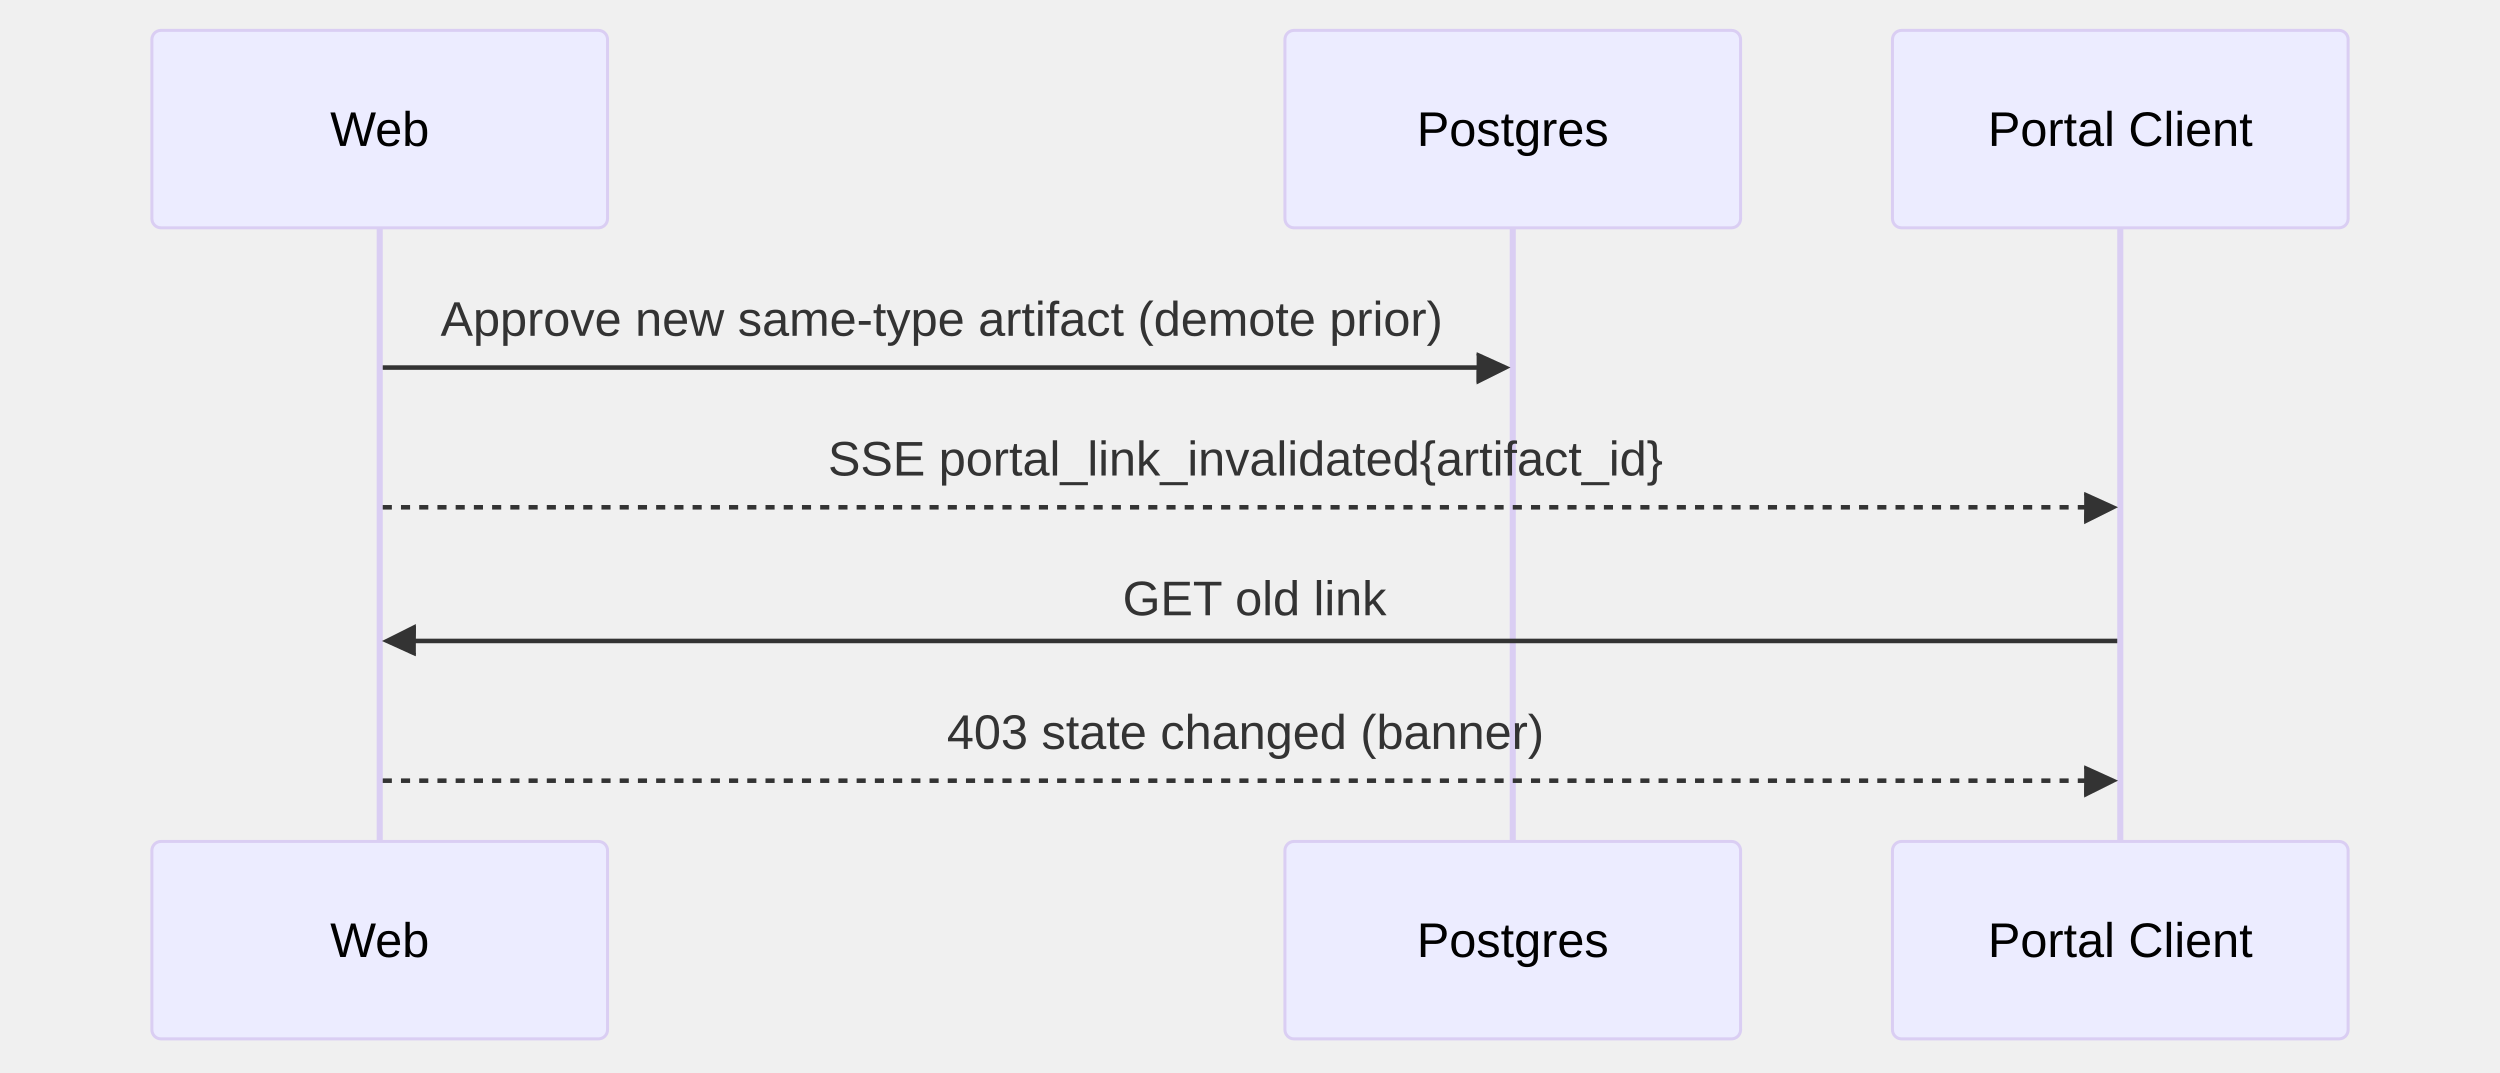
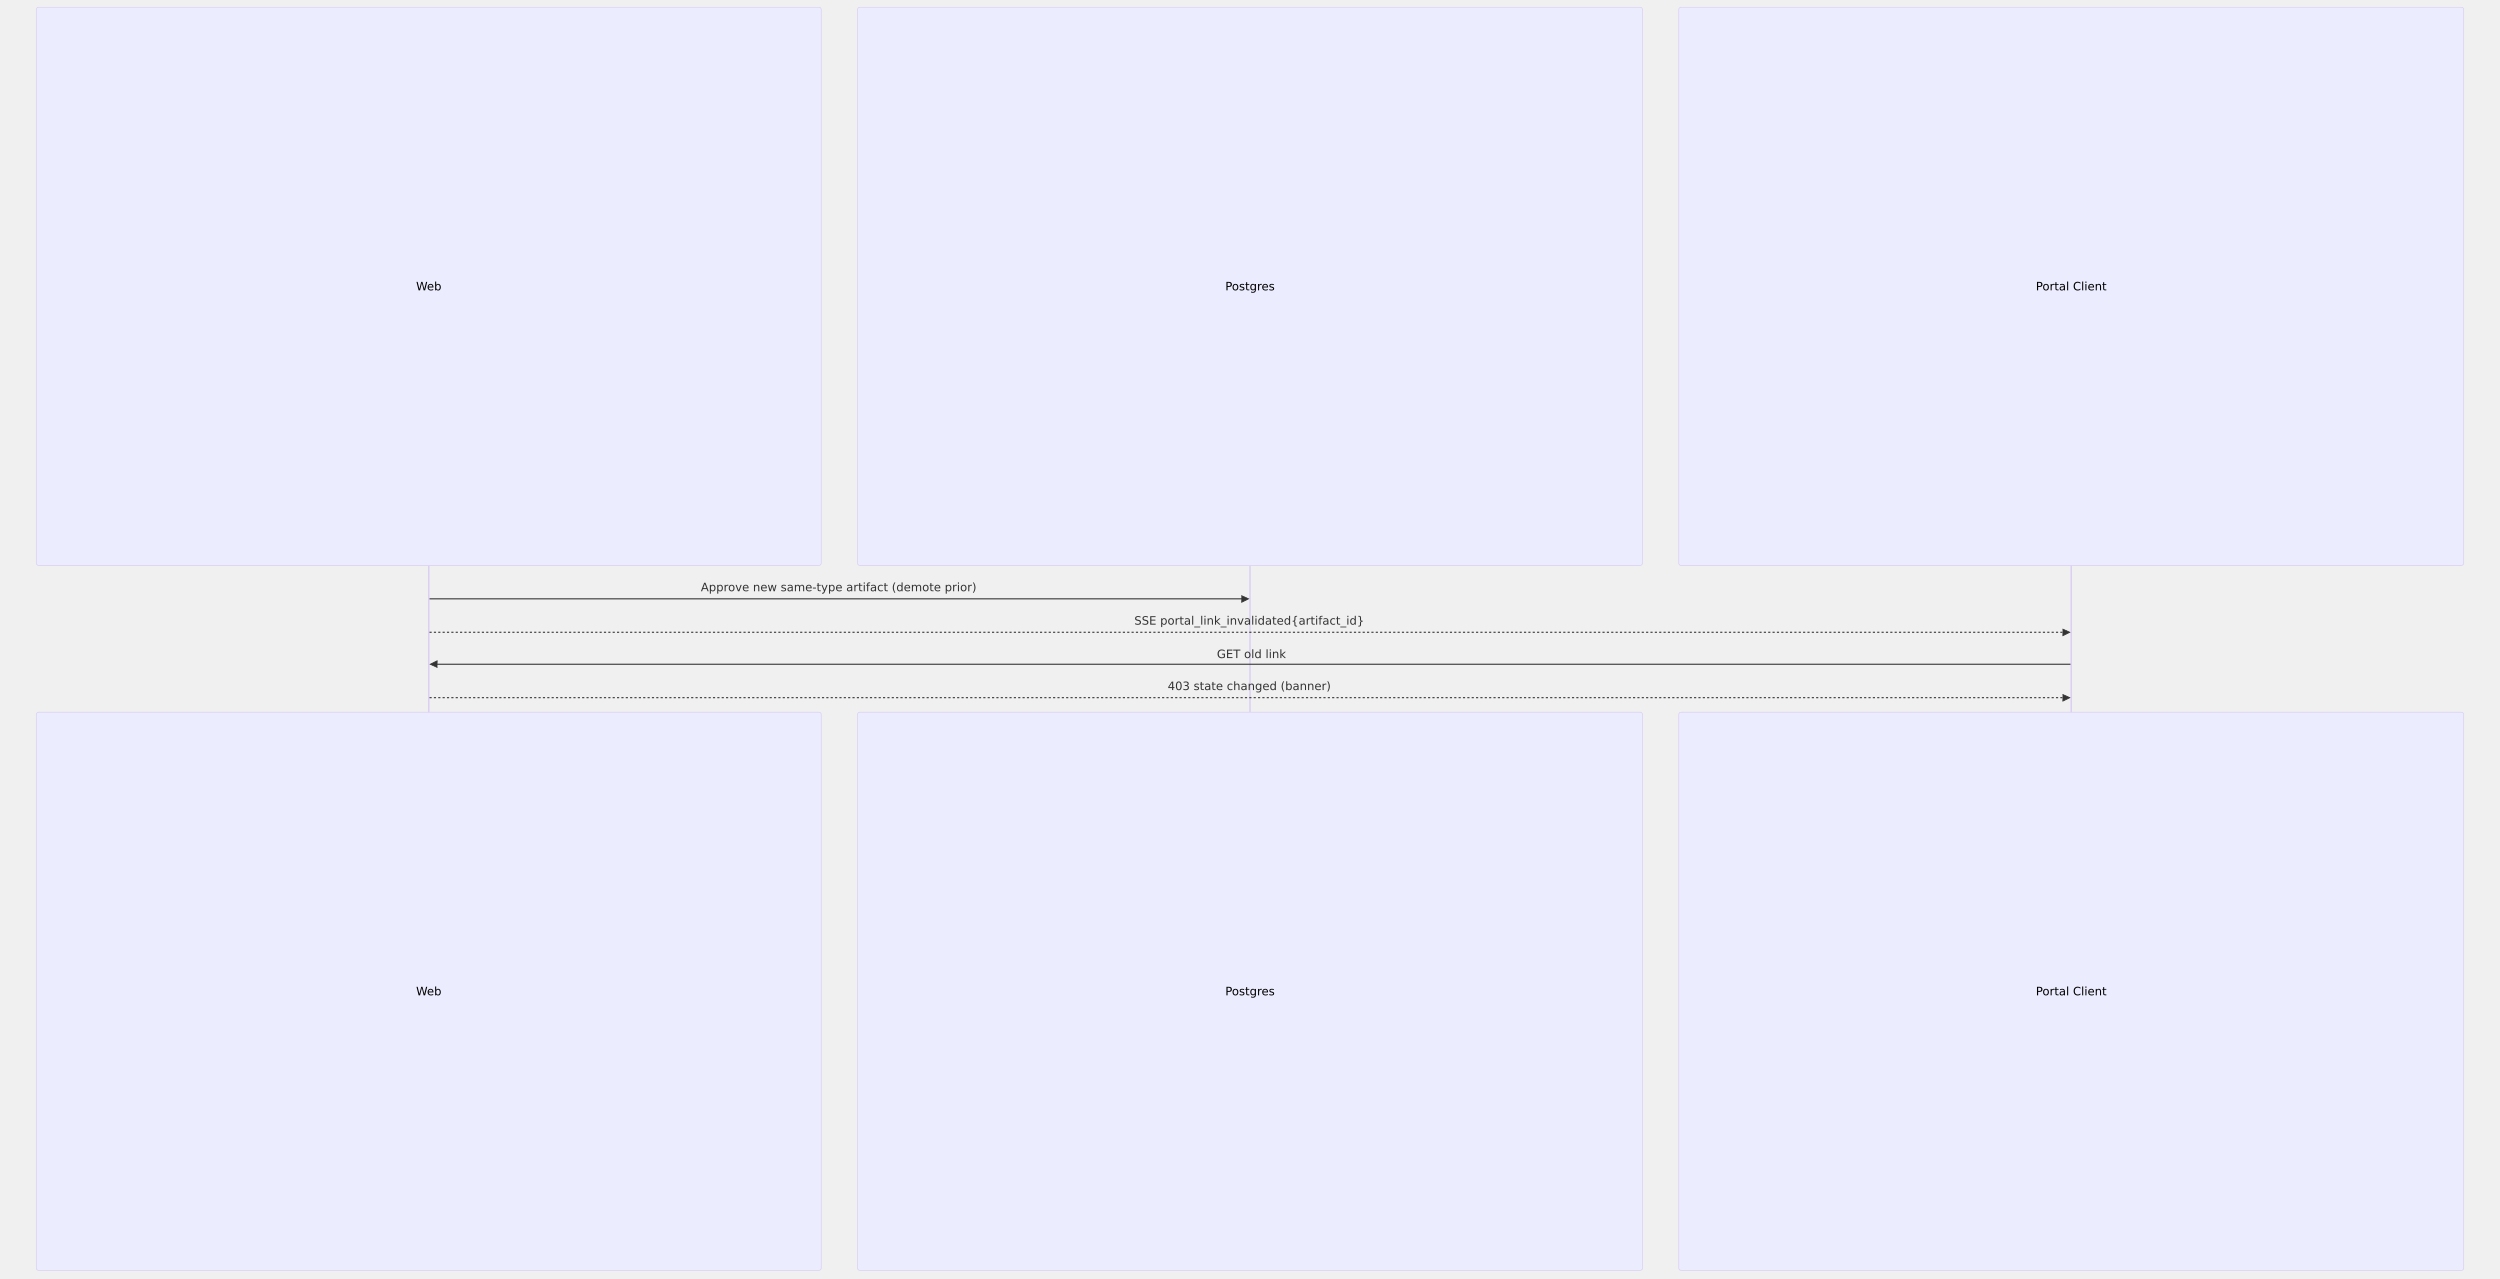
- <svg xmlns="http://www.w3.org/2000/svg" id="my-svg" width="100%" style="max-width: 823px; background-color: white;" viewBox="-50 -10 823 353" role="graphics-document document" aria-roledescription="sequence">
+ <svg xmlns="http://www.w3.org/2000/svg" id="my-svg" width="3440" height="1759" viewBox="-50 -10 3440 1759" role="graphics-document document" aria-roledescription="sequence" style="background-color: white;">
  <g>
-     <rect x="573" y="267" fill="#eaeaea" stroke="#666" width="150" height="65" name="P" rx="3" ry="3" class="actor actor-bottom" />
-     <text x="648" y="299.5" dominant-baseline="central" alignment-baseline="central" class="actor actor-box" style="text-anchor: middle; font-size: 16px; font-weight: 400;">
-       <tspan x="648" dy="0">Portal Client</tspan>
+     <rect x="2260" y="970" fill="#eaeaea" stroke="#666" width="1080" height="768" name="P" rx="3" ry="3" class="actor actor-bottom" />
+     <text x="2800" y="1354" dominant-baseline="central" alignment-baseline="central" class="actor actor-box" style="text-anchor: middle; font-size: 16px; font-weight: 400;">
+       <tspan x="2800" dy="0">Portal Client</tspan>
    </text>
  </g>
  <g>
-     <rect x="373" y="267" fill="#eaeaea" stroke="#666" width="150" height="65" name="DB" rx="3" ry="3" class="actor actor-bottom" />
-     <text x="448" y="299.5" dominant-baseline="central" alignment-baseline="central" class="actor actor-box" style="text-anchor: middle; font-size: 16px; font-weight: 400;">
-       <tspan x="448" dy="0">Postgres</tspan>
+     <rect x="1130" y="970" fill="#eaeaea" stroke="#666" width="1080" height="768" name="DB" rx="3" ry="3" class="actor actor-bottom" />
+     <text x="1670" y="1354" dominant-baseline="central" alignment-baseline="central" class="actor actor-box" style="text-anchor: middle; font-size: 16px; font-weight: 400;">
+       <tspan x="1670" dy="0">Postgres</tspan>
    </text>
  </g>
  <g>
-     <rect x="0" y="267" fill="#eaeaea" stroke="#666" width="150" height="65" name="Web" rx="3" ry="3" class="actor actor-bottom" />
-     <text x="75" y="299.5" dominant-baseline="central" alignment-baseline="central" class="actor actor-box" style="text-anchor: middle; font-size: 16px; font-weight: 400;">
-       <tspan x="75" dy="0">Web</tspan>
+     <rect x="0" y="970" fill="#eaeaea" stroke="#666" width="1080" height="768" name="Web" rx="3" ry="3" class="actor actor-bottom" />
+     <text x="540" y="1354" dominant-baseline="central" alignment-baseline="central" class="actor actor-box" style="text-anchor: middle; font-size: 16px; font-weight: 400;">
+       <tspan x="540" dy="0">Web</tspan>
    </text>
  </g>
  <g>
-     <line id="actor2" x1="648" y1="65" x2="648" y2="267" class="actor-line 200" stroke-width="0.5px" stroke="#999" name="P" />
+     <line id="actor2" x1="2800" y1="768" x2="2800" y2="970" class="actor-line 200" stroke-width="0.5px" stroke="#999" name="P" />
    <g id="root-2">
-       <rect x="573" y="0" fill="#eaeaea" stroke="#666" width="150" height="65" name="P" rx="3" ry="3" class="actor actor-top" />
-       <text x="648" y="32.5" dominant-baseline="central" alignment-baseline="central" class="actor actor-box" style="text-anchor: middle; font-size: 16px; font-weight: 400;">
-         <tspan x="648" dy="0">Portal Client</tspan>
+       <rect x="2260" y="0" fill="#eaeaea" stroke="#666" width="1080" height="768" name="P" rx="3" ry="3" class="actor actor-top" />
+       <text x="2800" y="384" dominant-baseline="central" alignment-baseline="central" class="actor actor-box" style="text-anchor: middle; font-size: 16px; font-weight: 400;">
+         <tspan x="2800" dy="0">Portal Client</tspan>
      </text>
    </g>
  </g>
  <g>
-     <line id="actor1" x1="448" y1="65" x2="448" y2="267" class="actor-line 200" stroke-width="0.5px" stroke="#999" name="DB" />
+     <line id="actor1" x1="1670" y1="768" x2="1670" y2="970" class="actor-line 200" stroke-width="0.5px" stroke="#999" name="DB" />
    <g id="root-1">
-       <rect x="373" y="0" fill="#eaeaea" stroke="#666" width="150" height="65" name="DB" rx="3" ry="3" class="actor actor-top" />
-       <text x="448" y="32.5" dominant-baseline="central" alignment-baseline="central" class="actor actor-box" style="text-anchor: middle; font-size: 16px; font-weight: 400;">
-         <tspan x="448" dy="0">Postgres</tspan>
+       <rect x="1130" y="0" fill="#eaeaea" stroke="#666" width="1080" height="768" name="DB" rx="3" ry="3" class="actor actor-top" />
+       <text x="1670" y="384" dominant-baseline="central" alignment-baseline="central" class="actor actor-box" style="text-anchor: middle; font-size: 16px; font-weight: 400;">
+         <tspan x="1670" dy="0">Postgres</tspan>
      </text>
    </g>
  </g>
  <g>
-     <line id="actor0" x1="75" y1="65" x2="75" y2="267" class="actor-line 200" stroke-width="0.5px" stroke="#999" name="Web" />
+     <line id="actor0" x1="540" y1="768" x2="540" y2="970" class="actor-line 200" stroke-width="0.5px" stroke="#999" name="Web" />
    <g id="root-0">
-       <rect x="0" y="0" fill="#eaeaea" stroke="#666" width="150" height="65" name="Web" rx="3" ry="3" class="actor actor-top" />
-       <text x="75" y="32.5" dominant-baseline="central" alignment-baseline="central" class="actor actor-box" style="text-anchor: middle; font-size: 16px; font-weight: 400;">
-         <tspan x="75" dy="0">Web</tspan>
+       <rect x="0" y="0" fill="#eaeaea" stroke="#666" width="1080" height="768" name="Web" rx="3" ry="3" class="actor actor-top" />
+       <text x="540" y="384" dominant-baseline="central" alignment-baseline="central" class="actor actor-box" style="text-anchor: middle; font-size: 16px; font-weight: 400;">
+         <tspan x="540" dy="0">Web</tspan>
      </text>
    </g>
  </g>
-   <style>#my-svg{font-family:"trebuchet ms",verdana,arial,sans-serif;font-size:16px;fill:#333;}@keyframes edge-animation-frame{from{stroke-dashoffset:0;}}@keyframes dash{to{stroke-dashoffset:0;}}#my-svg .edge-animation-slow{stroke-dasharray:9,5!important;stroke-dashoffset:900;animation:dash 50s linear infinite;stroke-linecap:round;}#my-svg .edge-animation-fast{stroke-dasharray:9,5!important;stroke-dashoffset:900;animation:dash 20s linear infinite;stroke-linecap:round;}#my-svg .error-icon{fill:#552222;}#my-svg .error-text{fill:#552222;stroke:#552222;}#my-svg .edge-thickness-normal{stroke-width:1px;}#my-svg .edge-thickness-thick{stroke-width:3.5px;}#my-svg .edge-pattern-solid{stroke-dasharray:0;}#my-svg .edge-thickness-invisible{stroke-width:0;fill:none;}#my-svg .edge-pattern-dashed{stroke-dasharray:3;}#my-svg .edge-pattern-dotted{stroke-dasharray:2;}#my-svg .marker{fill:#333333;stroke:#333333;}#my-svg .marker.cross{stroke:#333333;}#my-svg svg{font-family:"trebuchet ms",verdana,arial,sans-serif;font-size:16px;}#my-svg p{margin:0;}#my-svg .actor{stroke:hsl(259.626, 59.777%, 87.902%);fill:#ECECFF;}#my-svg text.actor&gt;tspan{fill:black;stroke:none;}#my-svg .actor-line{stroke:hsl(259.626, 59.777%, 87.902%);}#my-svg .innerArc{stroke-width:1.5;stroke-dasharray:none;}#my-svg .messageLine0{stroke-width:1.5;stroke-dasharray:none;stroke:#333;}#my-svg .messageLine1{stroke-width:1.5;stroke-dasharray:2,2;stroke:#333;}#my-svg #arrowhead path{fill:#333;stroke:#333;}#my-svg .sequenceNumber{fill:white;}#my-svg #sequencenumber{fill:#333;}#my-svg #crosshead path{fill:#333;stroke:#333;}#my-svg .messageText{fill:#333;stroke:none;}#my-svg .labelBox{stroke:hsl(259.626, 59.777%, 87.902%);fill:#ECECFF;}#my-svg .labelText,#my-svg .labelText&gt;tspan{fill:black;stroke:none;}#my-svg .loopText,#my-svg .loopText&gt;tspan{fill:black;stroke:none;}#my-svg .loopLine{stroke-width:2px;stroke-dasharray:2,2;stroke:hsl(259.626, 59.777%, 87.902%);fill:hsl(259.626, 59.777%, 87.902%);}#my-svg .note{stroke:#aaaa33;fill:#fff5ad;}#my-svg .noteText,#my-svg .noteText&gt;tspan{fill:black;stroke:none;}#my-svg .activation0{fill:#f4f4f4;stroke:#666;}#my-svg .activation1{fill:#f4f4f4;stroke:#666;}#my-svg .activation2{fill:#f4f4f4;stroke:#666;}#my-svg .actorPopupMenu{position:absolute;}#my-svg .actorPopupMenuPanel{position:absolute;fill:#ECECFF;box-shadow:0px 8px 16px 0px rgba(0,0,0,0.2);filter:drop-shadow(3px 5px 2px rgb(0 0 0 / 0.4));}#my-svg .actor-man line{stroke:hsl(259.626, 59.777%, 87.902%);fill:#ECECFF;}#my-svg .actor-man circle,#my-svg line{stroke:hsl(259.626, 59.777%, 87.902%);fill:#ECECFF;stroke-width:2px;}#my-svg :root{--mermaid-font-family:"trebuchet ms",verdana,arial,sans-serif;}</style>
+   <style>#my-svg{font-family:"DejaVu Sans","Trebuchet MS",Arial,sans-serif;font-size:16px;fill:#333;}@keyframes edge-animation-frame{from{stroke-dashoffset:0;}}@keyframes dash{to{stroke-dashoffset:0;}}#my-svg .edge-animation-slow{stroke-dasharray:9,5!important;stroke-dashoffset:900;animation:dash 50s linear infinite;stroke-linecap:round;}#my-svg .edge-animation-fast{stroke-dasharray:9,5!important;stroke-dashoffset:900;animation:dash 20s linear infinite;stroke-linecap:round;}#my-svg .error-icon{fill:#552222;}#my-svg .error-text{fill:#552222;stroke:#552222;}#my-svg .edge-thickness-normal{stroke-width:1px;}#my-svg .edge-thickness-thick{stroke-width:3.5px;}#my-svg .edge-pattern-solid{stroke-dasharray:0;}#my-svg .edge-thickness-invisible{stroke-width:0;fill:none;}#my-svg .edge-pattern-dashed{stroke-dasharray:3;}#my-svg .edge-pattern-dotted{stroke-dasharray:2;}#my-svg .marker{fill:#333333;stroke:#333333;}#my-svg .marker.cross{stroke:#333333;}#my-svg svg{font-family:"DejaVu Sans","Trebuchet MS",Arial,sans-serif;font-size:16px;}#my-svg p{margin:0;}#my-svg .actor{stroke:hsl(259.626, 59.777%, 87.902%);fill:#ECECFF;}#my-svg text.actor&gt;tspan{fill:black;stroke:none;}#my-svg .actor-line{stroke:hsl(259.626, 59.777%, 87.902%);}#my-svg .innerArc{stroke-width:1.5;stroke-dasharray:none;}#my-svg .messageLine0{stroke-width:1.5;stroke-dasharray:none;stroke:#333;}#my-svg .messageLine1{stroke-width:1.5;stroke-dasharray:2,2;stroke:#333;}#my-svg #arrowhead path{fill:#333;stroke:#333;}#my-svg .sequenceNumber{fill:white;}#my-svg #sequencenumber{fill:#333;}#my-svg #crosshead path{fill:#333;stroke:#333;}#my-svg .messageText{fill:#333;stroke:none;}#my-svg .labelBox{stroke:hsl(259.626, 59.777%, 87.902%);fill:#ECECFF;}#my-svg .labelText,#my-svg .labelText&gt;tspan{fill:black;stroke:none;}#my-svg .loopText,#my-svg .loopText&gt;tspan{fill:black;stroke:none;}#my-svg .loopLine{stroke-width:2px;stroke-dasharray:2,2;stroke:hsl(259.626, 59.777%, 87.902%);fill:hsl(259.626, 59.777%, 87.902%);}#my-svg .note{stroke:#aaaa33;fill:#fff5ad;}#my-svg .noteText,#my-svg .noteText&gt;tspan{fill:black;stroke:none;}#my-svg .activation0{fill:#f4f4f4;stroke:#666;}#my-svg .activation1{fill:#f4f4f4;stroke:#666;}#my-svg .activation2{fill:#f4f4f4;stroke:#666;}#my-svg .actorPopupMenu{position:absolute;}#my-svg .actorPopupMenuPanel{position:absolute;fill:#ECECFF;box-shadow:0px 8px 16px 0px rgba(0,0,0,0.2);filter:drop-shadow(3px 5px 2px rgb(0 0 0 / 0.4));}#my-svg .actor-man line{stroke:hsl(259.626, 59.777%, 87.902%);fill:#ECECFF;}#my-svg .actor-man circle,#my-svg line{stroke:hsl(259.626, 59.777%, 87.902%);fill:#ECECFF;stroke-width:2px;}#my-svg :root{--mermaid-font-family:"trebuchet ms",verdana,arial,sans-serif;}</style>
  <g />
  <defs>
    <symbol id="computer" width="24" height="24">
      <path transform="scale(.5)" d="M2 2v13h20v-13h-20zm18 11h-16v-9h16v9zm-10.228 6l.466-1h3.524l.467 1h-4.457zm14.228 3h-24l2-6h2.104l-1.33 4h18.45l-1.297-4h2.073l2 6zm-5-10h-14v-7h14v7z" />
    </symbol>
  </defs>
  <defs>
    <symbol id="database" fill-rule="evenodd" clip-rule="evenodd">
      <path transform="scale(.5)" d="M12.258.001l.256.004.255.005.253.008.251.01.249.012.247.015.246.016.242.019.241.02.239.023.236.024.233.027.231.028.229.031.225.032.223.034.22.036.217.038.214.04.211.041.208.043.205.045.201.046.198.048.194.05.191.051.187.053.183.054.18.056.175.057.172.059.168.06.163.061.16.063.155.064.15.066.074.033.073.033.071.034.07.034.069.035.068.035.067.035.066.035.064.036.064.036.062.036.06.036.06.037.058.037.058.037.055.038.055.038.053.038.052.038.051.039.05.039.048.039.047.039.045.04.044.04.043.04.041.04.04.041.039.041.037.041.036.041.034.041.033.042.032.042.03.042.029.042.027.042.026.043.024.043.023.043.021.043.02.043.018.044.017.043.015.044.013.044.012.044.011.045.009.044.007.045.006.045.004.045.002.045.001.045v17l-.001.045-.002.045-.004.045-.006.045-.007.045-.009.044-.011.045-.012.044-.013.044-.015.044-.017.043-.018.044-.02.043-.021.043-.023.043-.024.043-.026.043-.027.042-.029.042-.03.042-.032.042-.033.042-.034.041-.036.041-.037.041-.039.041-.04.041-.041.04-.043.04-.044.04-.045.04-.047.039-.048.039-.05.039-.051.039-.052.038-.053.038-.055.038-.055.038-.058.037-.058.037-.06.037-.06.036-.062.036-.064.036-.064.036-.066.035-.067.035-.068.035-.069.035-.07.034-.071.034-.073.033-.074.033-.15.066-.155.064-.16.063-.163.061-.168.06-.172.059-.175.057-.18.056-.183.054-.187.053-.191.051-.194.05-.198.048-.201.046-.205.045-.208.043-.211.041-.214.04-.217.038-.22.036-.223.034-.225.032-.229.031-.231.028-.233.027-.236.024-.239.023-.241.02-.242.019-.246.016-.247.015-.249.012-.251.01-.253.008-.255.005-.256.004-.258.001-.258-.001-.256-.004-.255-.005-.253-.008-.251-.01-.249-.012-.247-.015-.245-.016-.243-.019-.241-.02-.238-.023-.236-.024-.234-.027-.231-.028-.228-.031-.226-.032-.223-.034-.22-.036-.217-.038-.214-.04-.211-.041-.208-.043-.204-.045-.201-.046-.198-.048-.195-.05-.19-.051-.187-.053-.184-.054-.179-.056-.176-.057-.172-.059-.167-.06-.164-.061-.159-.063-.155-.064-.151-.066-.074-.033-.072-.033-.072-.034-.07-.034-.069-.035-.068-.035-.067-.035-.066-.035-.064-.036-.063-.036-.062-.036-.061-.036-.06-.037-.058-.037-.057-.037-.056-.038-.055-.038-.053-.038-.052-.038-.051-.039-.049-.039-.049-.039-.046-.039-.046-.04-.044-.04-.043-.04-.041-.04-.04-.041-.039-.041-.037-.041-.036-.041-.034-.041-.033-.042-.032-.042-.03-.042-.029-.042-.027-.042-.026-.043-.024-.043-.023-.043-.021-.043-.02-.043-.018-.044-.017-.043-.015-.044-.013-.044-.012-.044-.011-.045-.009-.044-.007-.045-.006-.045-.004-.045-.002-.045-.001-.045v-17l.001-.045.002-.045.004-.045.006-.045.007-.045.009-.044.011-.045.012-.044.013-.044.015-.044.017-.043.018-.044.02-.043.021-.043.023-.043.024-.043.026-.043.027-.042.029-.042.03-.042.032-.042.033-.042.034-.041.036-.041.037-.041.039-.041.04-.041.041-.04.043-.04.044-.04.046-.04.046-.039.049-.039.049-.039.051-.039.052-.038.053-.038.055-.038.056-.038.057-.037.058-.037.06-.037.061-.036.062-.036.063-.036.064-.036.066-.035.067-.035.068-.035.069-.035.07-.034.072-.034.072-.033.074-.033.151-.066.155-.064.159-.063.164-.061.167-.06.172-.059.176-.057.179-.056.184-.054.187-.053.19-.051.195-.05.198-.048.201-.046.204-.045.208-.043.211-.041.214-.04.217-.038.22-.036.223-.034.226-.032.228-.031.231-.028.234-.027.236-.024.238-.023.241-.02.243-.019.245-.016.247-.015.249-.012.251-.01.253-.008.255-.005.256-.004.258-.001.258.001zm-9.258 20.499v.01l.001.021.003.021.004.022.005.021.006.022.007.022.009.023.01.022.011.023.012.023.013.023.015.023.016.024.017.023.018.024.019.024.021.024.022.025.023.024.024.025.052.049.056.05.061.051.066.051.07.051.075.051.079.052.084.052.088.052.092.052.097.052.102.051.105.052.11.052.114.051.119.051.123.051.127.05.131.05.135.05.139.048.144.049.147.047.152.047.155.047.16.045.163.045.167.043.171.043.176.041.178.041.183.039.187.039.19.037.194.035.197.035.202.033.204.031.209.03.212.029.216.027.219.025.222.024.226.021.23.02.233.018.236.016.24.015.243.012.246.01.249.008.253.005.256.004.259.001.26-.001.257-.004.254-.005.25-.008.247-.011.244-.012.241-.014.237-.016.233-.018.231-.021.226-.021.224-.024.22-.026.216-.027.212-.028.21-.031.205-.031.202-.034.198-.034.194-.036.191-.037.187-.039.183-.04.179-.04.175-.042.172-.043.168-.044.163-.045.16-.046.155-.046.152-.047.148-.048.143-.049.139-.049.136-.05.131-.05.126-.05.123-.051.118-.052.114-.051.11-.052.106-.052.101-.052.096-.052.092-.052.088-.053.083-.051.079-.052.074-.052.07-.051.065-.051.06-.051.056-.05.051-.05.023-.024.023-.025.021-.024.02-.024.019-.024.018-.024.017-.024.015-.023.014-.024.013-.023.012-.023.01-.023.01-.022.008-.022.006-.022.006-.022.004-.022.004-.021.001-.021.001-.021v-4.127l-.077.055-.08.053-.083.054-.085.053-.087.052-.09.052-.093.051-.095.05-.097.05-.1.049-.102.049-.105.048-.106.047-.109.047-.111.046-.114.045-.115.045-.118.044-.12.043-.122.042-.124.042-.126.041-.128.04-.13.04-.132.038-.134.038-.135.037-.138.037-.139.035-.142.035-.143.034-.144.033-.147.032-.148.031-.15.03-.151.03-.153.029-.154.027-.156.027-.158.026-.159.025-.161.024-.162.023-.163.022-.165.021-.166.02-.167.019-.169.018-.169.017-.171.016-.173.015-.173.014-.175.013-.175.012-.177.011-.178.01-.179.008-.179.008-.181.006-.182.005-.182.004-.184.003-.184.002h-.37l-.184-.002-.184-.003-.182-.004-.182-.005-.181-.006-.179-.008-.179-.008-.178-.01-.176-.011-.176-.012-.175-.013-.173-.014-.172-.015-.171-.016-.17-.017-.169-.018-.167-.019-.166-.02-.165-.021-.163-.022-.162-.023-.161-.024-.159-.025-.157-.026-.156-.027-.155-.027-.153-.029-.151-.03-.15-.03-.148-.031-.146-.032-.145-.033-.143-.034-.141-.035-.14-.035-.137-.037-.136-.037-.134-.038-.132-.038-.13-.04-.128-.04-.126-.041-.124-.042-.122-.042-.12-.044-.117-.043-.116-.045-.113-.045-.112-.046-.109-.047-.106-.047-.105-.048-.102-.049-.1-.049-.097-.05-.095-.05-.093-.052-.09-.051-.087-.052-.085-.053-.083-.054-.08-.054-.077-.054v4.127zm0-5.654v.011l.001.021.003.021.004.021.005.022.006.022.007.022.009.022.01.022.011.023.012.023.013.023.015.024.016.023.017.024.018.024.019.024.021.024.022.024.023.025.024.024.052.05.056.05.061.05.066.051.07.051.075.052.079.051.084.052.088.052.092.052.097.052.102.052.105.052.11.051.114.051.119.052.123.05.127.051.131.05.135.049.139.049.144.048.147.048.152.047.155.046.16.045.163.045.167.044.171.042.176.042.178.04.183.04.187.038.19.037.194.036.197.034.202.033.204.032.209.03.212.028.216.027.219.025.222.024.226.022.23.02.233.018.236.016.24.014.243.012.246.01.249.008.253.006.256.003.259.001.26-.001.257-.003.254-.006.25-.008.247-.01.244-.012.241-.015.237-.016.233-.018.231-.02.226-.022.224-.024.22-.025.216-.027.212-.029.21-.03.205-.032.202-.033.198-.035.194-.036.191-.037.187-.039.183-.039.179-.041.175-.042.172-.043.168-.044.163-.045.16-.045.155-.047.152-.047.148-.048.143-.048.139-.05.136-.049.131-.05.126-.051.123-.051.118-.051.114-.052.11-.052.106-.052.101-.052.096-.052.092-.052.088-.052.083-.052.079-.052.074-.051.07-.052.065-.051.06-.05.056-.051.051-.049.023-.025.023-.024.021-.025.02-.024.019-.024.018-.024.017-.024.015-.023.014-.023.013-.024.012-.022.01-.023.01-.023.008-.022.006-.022.006-.022.004-.021.004-.022.001-.021.001-.021v-4.139l-.077.054-.08.054-.083.054-.085.052-.087.053-.09.051-.093.051-.095.051-.097.05-.1.049-.102.049-.105.048-.106.047-.109.047-.111.046-.114.045-.115.044-.118.044-.12.044-.122.042-.124.042-.126.041-.128.04-.13.039-.132.039-.134.038-.135.037-.138.036-.139.036-.142.035-.143.033-.144.033-.147.033-.148.031-.15.03-.151.03-.153.028-.154.028-.156.027-.158.026-.159.025-.161.024-.162.023-.163.022-.165.021-.166.02-.167.019-.169.018-.169.017-.171.016-.173.015-.173.014-.175.013-.175.012-.177.011-.178.009-.179.009-.179.007-.181.007-.182.005-.182.004-.184.003-.184.002h-.37l-.184-.002-.184-.003-.182-.004-.182-.005-.181-.007-.179-.007-.179-.009-.178-.009-.176-.011-.176-.012-.175-.013-.173-.014-.172-.015-.171-.016-.17-.017-.169-.018-.167-.019-.166-.02-.165-.021-.163-.022-.162-.023-.161-.024-.159-.025-.157-.026-.156-.027-.155-.028-.153-.028-.151-.03-.15-.03-.148-.031-.146-.033-.145-.033-.143-.033-.141-.035-.14-.036-.137-.036-.136-.037-.134-.038-.132-.039-.13-.039-.128-.04-.126-.041-.124-.042-.122-.043-.12-.043-.117-.044-.116-.044-.113-.046-.112-.046-.109-.046-.106-.047-.105-.048-.102-.049-.1-.049-.097-.05-.095-.051-.093-.051-.09-.051-.087-.053-.085-.052-.083-.054-.08-.054-.077-.054v4.139zm0-5.666v.011l.001.02.003.022.004.021.005.022.006.021.007.022.009.023.01.022.011.023.012.023.013.023.015.023.016.024.017.024.018.023.019.024.021.025.022.024.023.024.024.025.052.05.056.05.061.05.066.051.07.051.075.052.079.051.084.052.088.052.092.052.097.052.102.052.105.051.11.052.114.051.119.051.123.051.127.05.131.05.135.05.139.049.144.048.147.048.152.047.155.046.16.045.163.045.167.043.171.043.176.042.178.04.183.04.187.038.19.037.194.036.197.034.202.033.204.032.209.03.212.028.216.027.219.025.222.024.226.021.23.02.233.018.236.017.24.014.243.012.246.01.249.008.253.006.256.003.259.001.26-.001.257-.003.254-.006.25-.008.247-.01.244-.013.241-.014.237-.016.233-.018.231-.02.226-.022.224-.024.22-.025.216-.027.212-.029.21-.03.205-.032.202-.033.198-.035.194-.036.191-.037.187-.039.183-.039.179-.041.175-.042.172-.043.168-.044.163-.045.16-.045.155-.047.152-.047.148-.048.143-.049.139-.049.136-.049.131-.051.126-.05.123-.051.118-.052.114-.051.11-.052.106-.052.101-.052.096-.052.092-.052.088-.052.083-.052.079-.052.074-.052.07-.051.065-.051.06-.051.056-.05.051-.049.023-.025.023-.025.021-.024.02-.024.019-.024.018-.024.017-.024.015-.023.014-.024.013-.023.012-.023.01-.022.01-.023.008-.022.006-.022.006-.022.004-.022.004-.021.001-.021.001-.021v-4.153l-.077.054-.08.054-.083.053-.085.053-.087.053-.09.051-.093.051-.095.051-.097.05-.1.049-.102.048-.105.048-.106.048-.109.046-.111.046-.114.046-.115.044-.118.044-.12.043-.122.043-.124.042-.126.041-.128.04-.13.039-.132.039-.134.038-.135.037-.138.036-.139.036-.142.034-.143.034-.144.033-.147.032-.148.032-.15.03-.151.03-.153.028-.154.028-.156.027-.158.026-.159.024-.161.024-.162.023-.163.023-.165.021-.166.02-.167.019-.169.018-.169.017-.171.016-.173.015-.173.014-.175.013-.175.012-.177.01-.178.01-.179.009-.179.007-.181.006-.182.006-.182.004-.184.003-.184.001-.185.001-.185-.001-.184-.001-.184-.003-.182-.004-.182-.006-.181-.006-.179-.007-.179-.009-.178-.01-.176-.01-.176-.012-.175-.013-.173-.014-.172-.015-.171-.016-.17-.017-.169-.018-.167-.019-.166-.02-.165-.021-.163-.023-.162-.023-.161-.024-.159-.024-.157-.026-.156-.027-.155-.028-.153-.028-.151-.03-.15-.03-.148-.032-.146-.032-.145-.033-.143-.034-.141-.034-.14-.036-.137-.036-.136-.037-.134-.038-.132-.039-.13-.039-.128-.041-.126-.041-.124-.041-.122-.043-.12-.043-.117-.044-.116-.044-.113-.046-.112-.046-.109-.046-.106-.048-.105-.048-.102-.048-.1-.05-.097-.049-.095-.051-.093-.051-.09-.052-.087-.052-.085-.053-.083-.053-.08-.054-.077-.054v4.153zm8.74-8.179l-.257.004-.254.005-.25.008-.247.011-.244.012-.241.014-.237.016-.233.018-.231.021-.226.022-.224.023-.22.026-.216.027-.212.028-.21.031-.205.032-.202.033-.198.034-.194.036-.191.038-.187.038-.183.04-.179.041-.175.042-.172.043-.168.043-.163.045-.16.046-.155.046-.152.048-.148.048-.143.048-.139.049-.136.05-.131.05-.126.051-.123.051-.118.051-.114.052-.11.052-.106.052-.101.052-.096.052-.092.052-.088.052-.083.052-.079.052-.074.051-.07.052-.065.051-.06.05-.056.05-.051.05-.023.025-.023.024-.021.024-.02.025-.019.024-.018.024-.017.023-.015.024-.014.023-.013.023-.012.023-.01.023-.01.022-.008.022-.006.023-.006.021-.004.022-.004.021-.001.021-.001.021.001.021.001.021.004.021.004.022.006.021.006.023.008.022.01.022.01.023.012.023.013.023.014.023.015.024.017.023.018.024.019.024.02.025.021.024.023.024.023.025.051.05.056.05.06.05.065.051.07.052.074.051.079.052.083.052.088.052.092.052.096.052.101.052.106.052.11.052.114.052.118.051.123.051.126.051.131.05.136.05.139.049.143.048.148.048.152.048.155.046.16.046.163.045.168.043.172.043.175.042.179.041.183.04.187.038.191.038.194.036.198.034.202.033.205.032.21.031.212.028.216.027.22.026.224.023.226.022.231.021.233.018.237.016.241.014.244.012.247.011.25.008.254.005.257.004.26.001.26-.001.257-.004.254-.005.25-.008.247-.011.244-.012.241-.014.237-.016.233-.018.231-.021.226-.022.224-.023.22-.026.216-.027.212-.028.21-.031.205-.032.202-.033.198-.034.194-.036.191-.038.187-.038.183-.04.179-.041.175-.042.172-.043.168-.043.163-.045.16-.046.155-.046.152-.048.148-.048.143-.048.139-.049.136-.05.131-.05.126-.051.123-.051.118-.051.114-.052.11-.052.106-.052.101-.052.096-.052.092-.052.088-.052.083-.052.079-.052.074-.051.07-.052.065-.051.06-.05.056-.05.051-.05.023-.025.023-.024.021-.024.02-.025.019-.024.018-.024.017-.023.015-.024.014-.023.013-.023.012-.023.01-.023.01-.022.008-.022.006-.023.006-.021.004-.022.004-.021.001-.021.001-.021-.001-.021-.001-.021-.004-.021-.004-.022-.006-.021-.006-.023-.008-.022-.01-.022-.01-.023-.012-.023-.013-.023-.014-.023-.015-.024-.017-.023-.018-.024-.019-.024-.02-.025-.021-.024-.023-.024-.023-.025-.051-.05-.056-.05-.06-.05-.065-.051-.07-.052-.074-.051-.079-.052-.083-.052-.088-.052-.092-.052-.096-.052-.101-.052-.106-.052-.11-.052-.114-.052-.118-.051-.123-.051-.126-.051-.131-.05-.136-.05-.139-.049-.143-.048-.148-.048-.152-.048-.155-.046-.16-.046-.163-.045-.168-.043-.172-.043-.175-.042-.179-.041-.183-.04-.187-.038-.191-.038-.194-.036-.198-.034-.202-.033-.205-.032-.21-.031-.212-.028-.216-.027-.22-.026-.224-.023-.226-.022-.231-.021-.233-.018-.237-.016-.241-.014-.244-.012-.247-.011-.25-.008-.254-.005-.257-.004-.26-.001-.26.001z" />
    </symbol>
  </defs>
  <defs>
    <symbol id="clock" width="24" height="24">
      <path transform="scale(.5)" d="M12 2c5.514 0 10 4.486 10 10s-4.486 10-10 10-10-4.486-10-10 4.486-10 10-10zm0-2c-6.627 0-12 5.373-12 12s5.373 12 12 12 12-5.373 12-12-5.373-12-12-12zm5.848 12.459c.202.038.202.333.001.372-1.907.361-6.045 1.111-6.547 1.111-.719 0-1.301-.582-1.301-1.301 0-.512.77-5.447 1.125-7.445.034-.192.312-.181.343.014l.985 6.238 5.394 1.011z" />
    </symbol>
  </defs>
  <defs>
    <marker id="arrowhead" refX="7.9" refY="5" markerUnits="userSpaceOnUse" markerWidth="12" markerHeight="12" orient="auto-start-reverse">
      <path d="M -1 0 L 10 5 L 0 10 z" />
    </marker>
  </defs>
  <defs>
    <marker id="crosshead" markerWidth="15" markerHeight="8" orient="auto" refX="4" refY="4.5">
      <path fill="none" stroke="#000000" stroke-width="1pt" d="M 1,2 L 6,7 M 6,2 L 1,7" style="stroke-dasharray: 0, 0;" />
    </marker>
  </defs>
  <defs>
    <marker id="filled-head" refX="15.5" refY="7" markerWidth="20" markerHeight="28" orient="auto">
      <path d="M 18,7 L9,13 L14,7 L9,1 Z" />
    </marker>
  </defs>
  <defs>
    <marker id="sequencenumber" refX="15" refY="15" markerWidth="60" markerHeight="40" orient="auto">
      <circle cx="15" cy="15" r="6" />
    </marker>
  </defs>
-   <text x="260" y="80" text-anchor="middle" dominant-baseline="middle" alignment-baseline="middle" class="messageText" dy="1em" style="font-size: 16px; font-weight: 400;">Approve new same-type artifact (demote prior)</text>
-   <line x1="76" y1="111" x2="444" y2="111" class="messageLine0" stroke-width="2" stroke="none" marker-end="url(#arrowhead)" style="fill: none;" />
-   <text x="360" y="126" text-anchor="middle" dominant-baseline="middle" alignment-baseline="middle" class="messageText" dy="1em" style="font-size: 16px; font-weight: 400;">SSE portal_link_invalidated{artifact_id}</text>
-   <line x1="76" y1="157" x2="644" y2="157" class="messageLine1" stroke-width="2" stroke="none" marker-end="url(#arrowhead)" style="stroke-dasharray: 3, 3; fill: none;" />
-   <text x="363" y="172" text-anchor="middle" dominant-baseline="middle" alignment-baseline="middle" class="messageText" dy="1em" style="font-size: 16px; font-weight: 400;">GET old link</text>
-   <line x1="647" y1="201" x2="79" y2="201" class="messageLine0" stroke-width="2" stroke="none" marker-end="url(#arrowhead)" style="fill: none;" />
-   <text x="360" y="216" text-anchor="middle" dominant-baseline="middle" alignment-baseline="middle" class="messageText" dy="1em" style="font-size: 16px; font-weight: 400;">403 state changed (banner)</text>
-   <line x1="76" y1="247" x2="644" y2="247" class="messageLine1" stroke-width="2" stroke="none" marker-end="url(#arrowhead)" style="stroke-dasharray: 3, 3; fill: none;" />
+   <text x="1104" y="783" text-anchor="middle" dominant-baseline="middle" alignment-baseline="middle" class="messageText" dy="1em" style="font-size: 16px; font-weight: 400;">Approve new same-type artifact (demote prior)</text>
+   <line x1="541" y1="814" x2="1666" y2="814" class="messageLine0" stroke-width="2" stroke="none" marker-end="url(#arrowhead)" style="fill: none;" />
+   <text x="1669" y="829" text-anchor="middle" dominant-baseline="middle" alignment-baseline="middle" class="messageText" dy="1em" style="font-size: 16px; font-weight: 400;">SSE portal_link_invalidated{artifact_id}</text>
+   <line x1="541" y1="860" x2="2796" y2="860" class="messageLine1" stroke-width="2" stroke="none" marker-end="url(#arrowhead)" style="stroke-dasharray: 3, 3; fill: none;" />
+   <text x="1672" y="875" text-anchor="middle" dominant-baseline="middle" alignment-baseline="middle" class="messageText" dy="1em" style="font-size: 16px; font-weight: 400;">GET old link</text>
+   <line x1="2799" y1="904" x2="544" y2="904" class="messageLine0" stroke-width="2" stroke="none" marker-end="url(#arrowhead)" style="fill: none;" />
+   <text x="1669" y="919" text-anchor="middle" dominant-baseline="middle" alignment-baseline="middle" class="messageText" dy="1em" style="font-size: 16px; font-weight: 400;">403 state changed (banner)</text>
+   <line x1="541" y1="950" x2="2796" y2="950" class="messageLine1" stroke-width="2" stroke="none" marker-end="url(#arrowhead)" style="stroke-dasharray: 3, 3; fill: none;" />
</svg>
